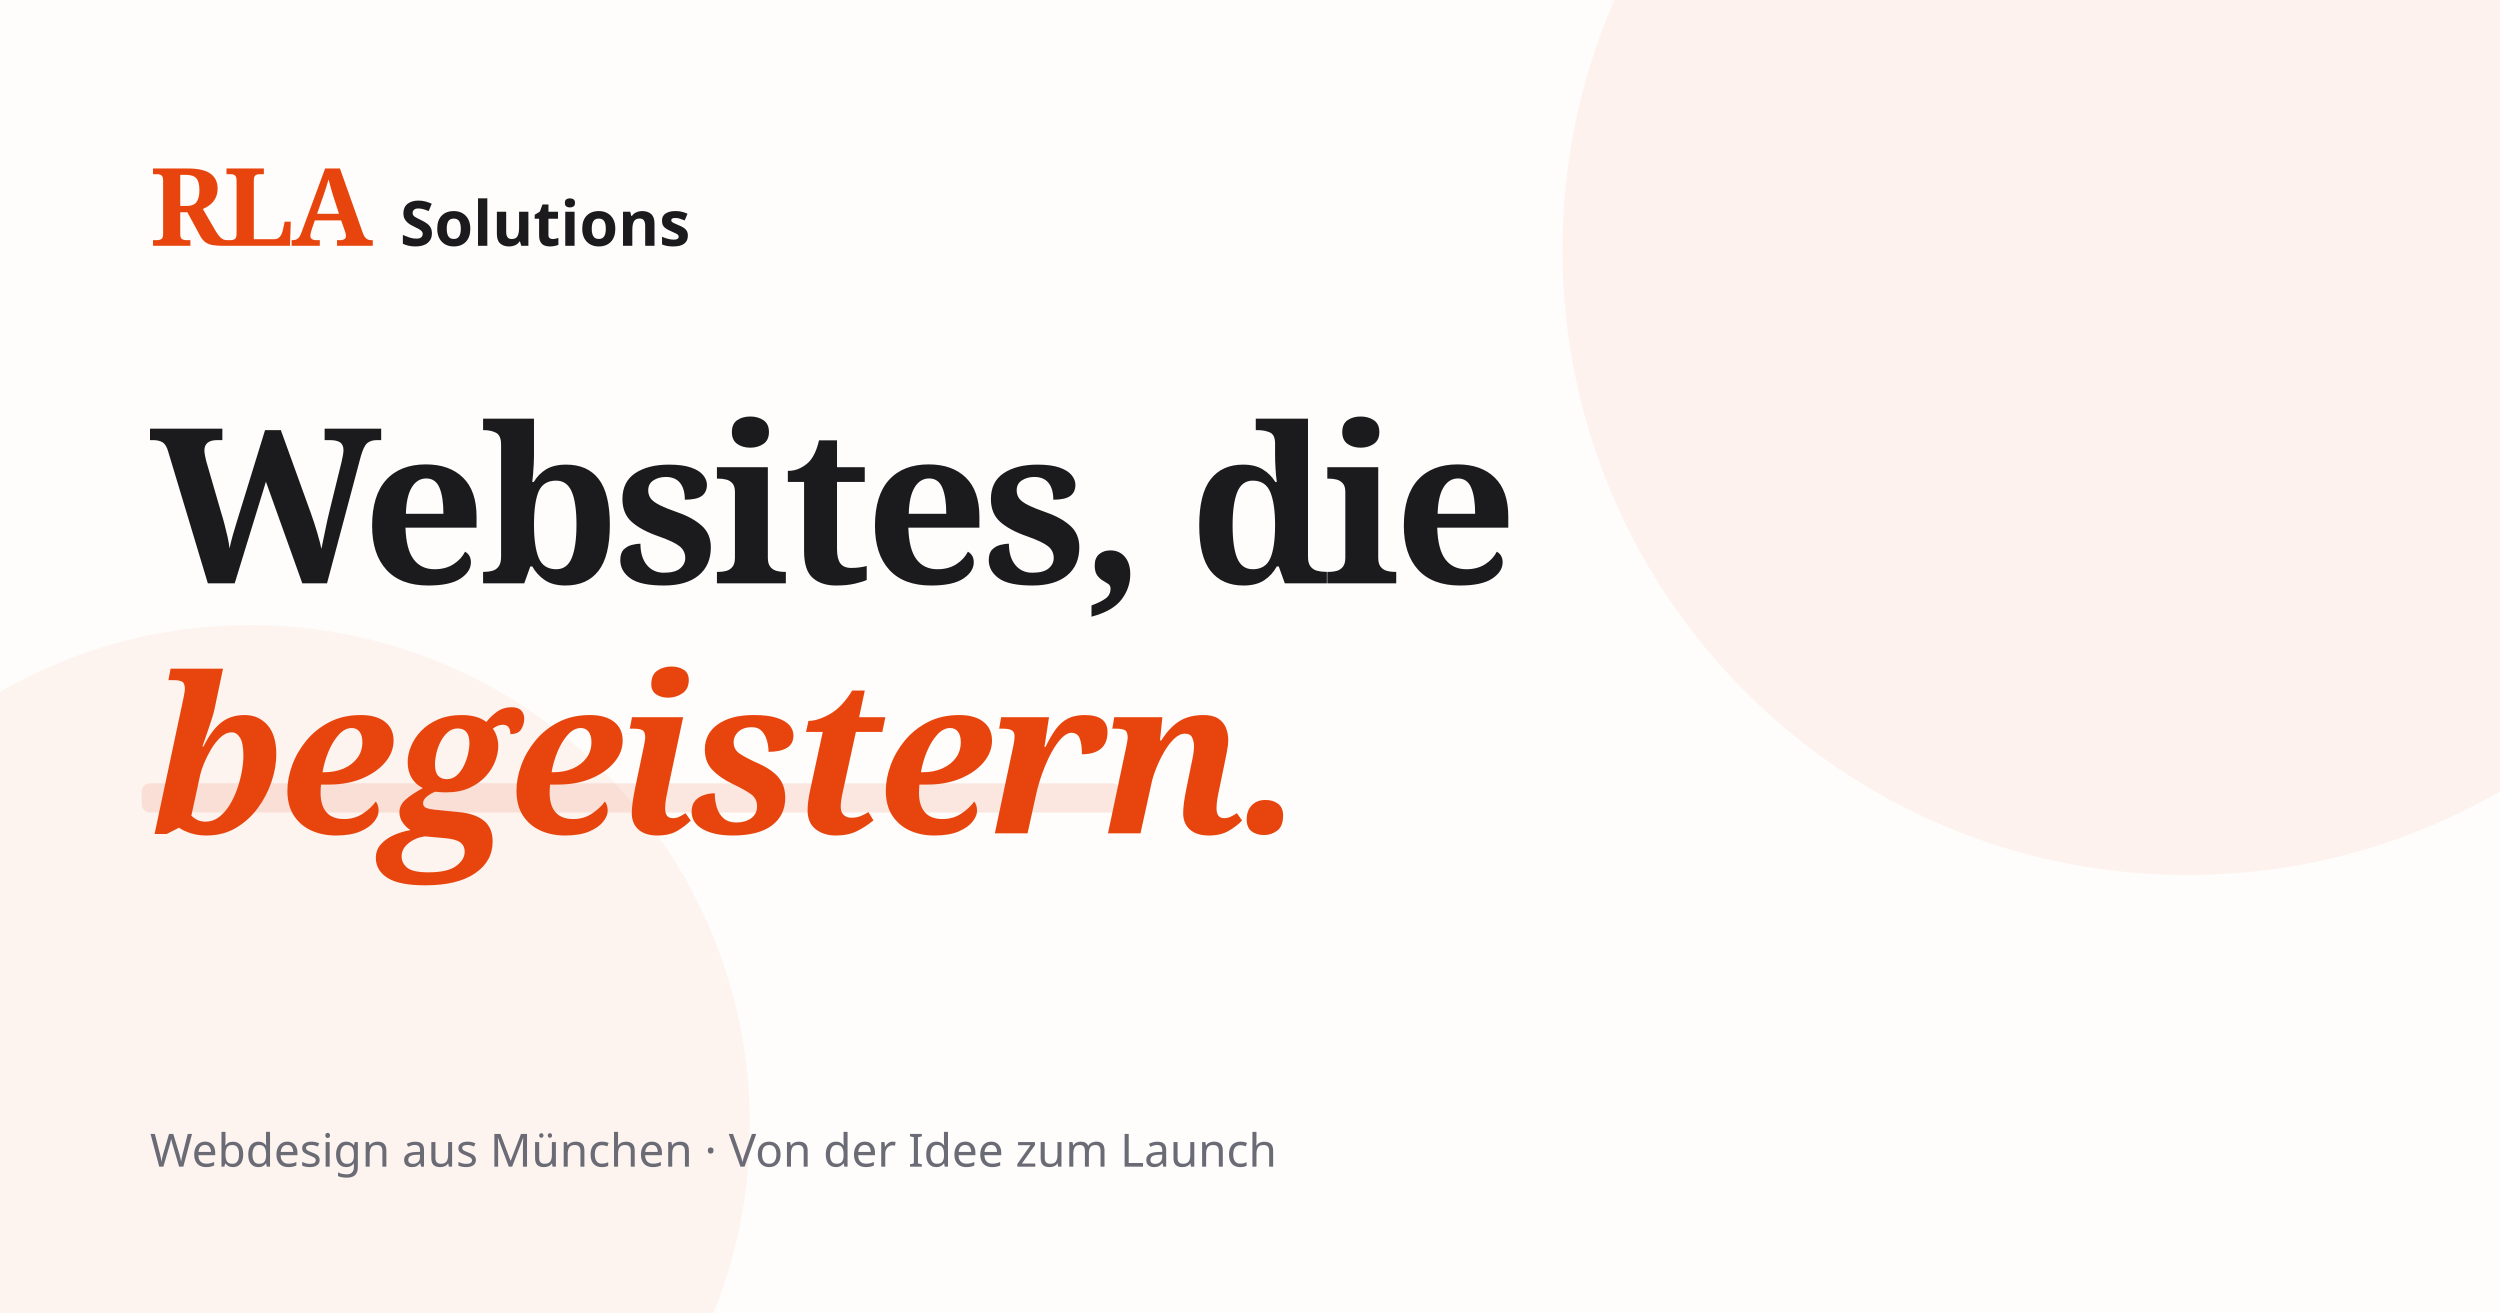
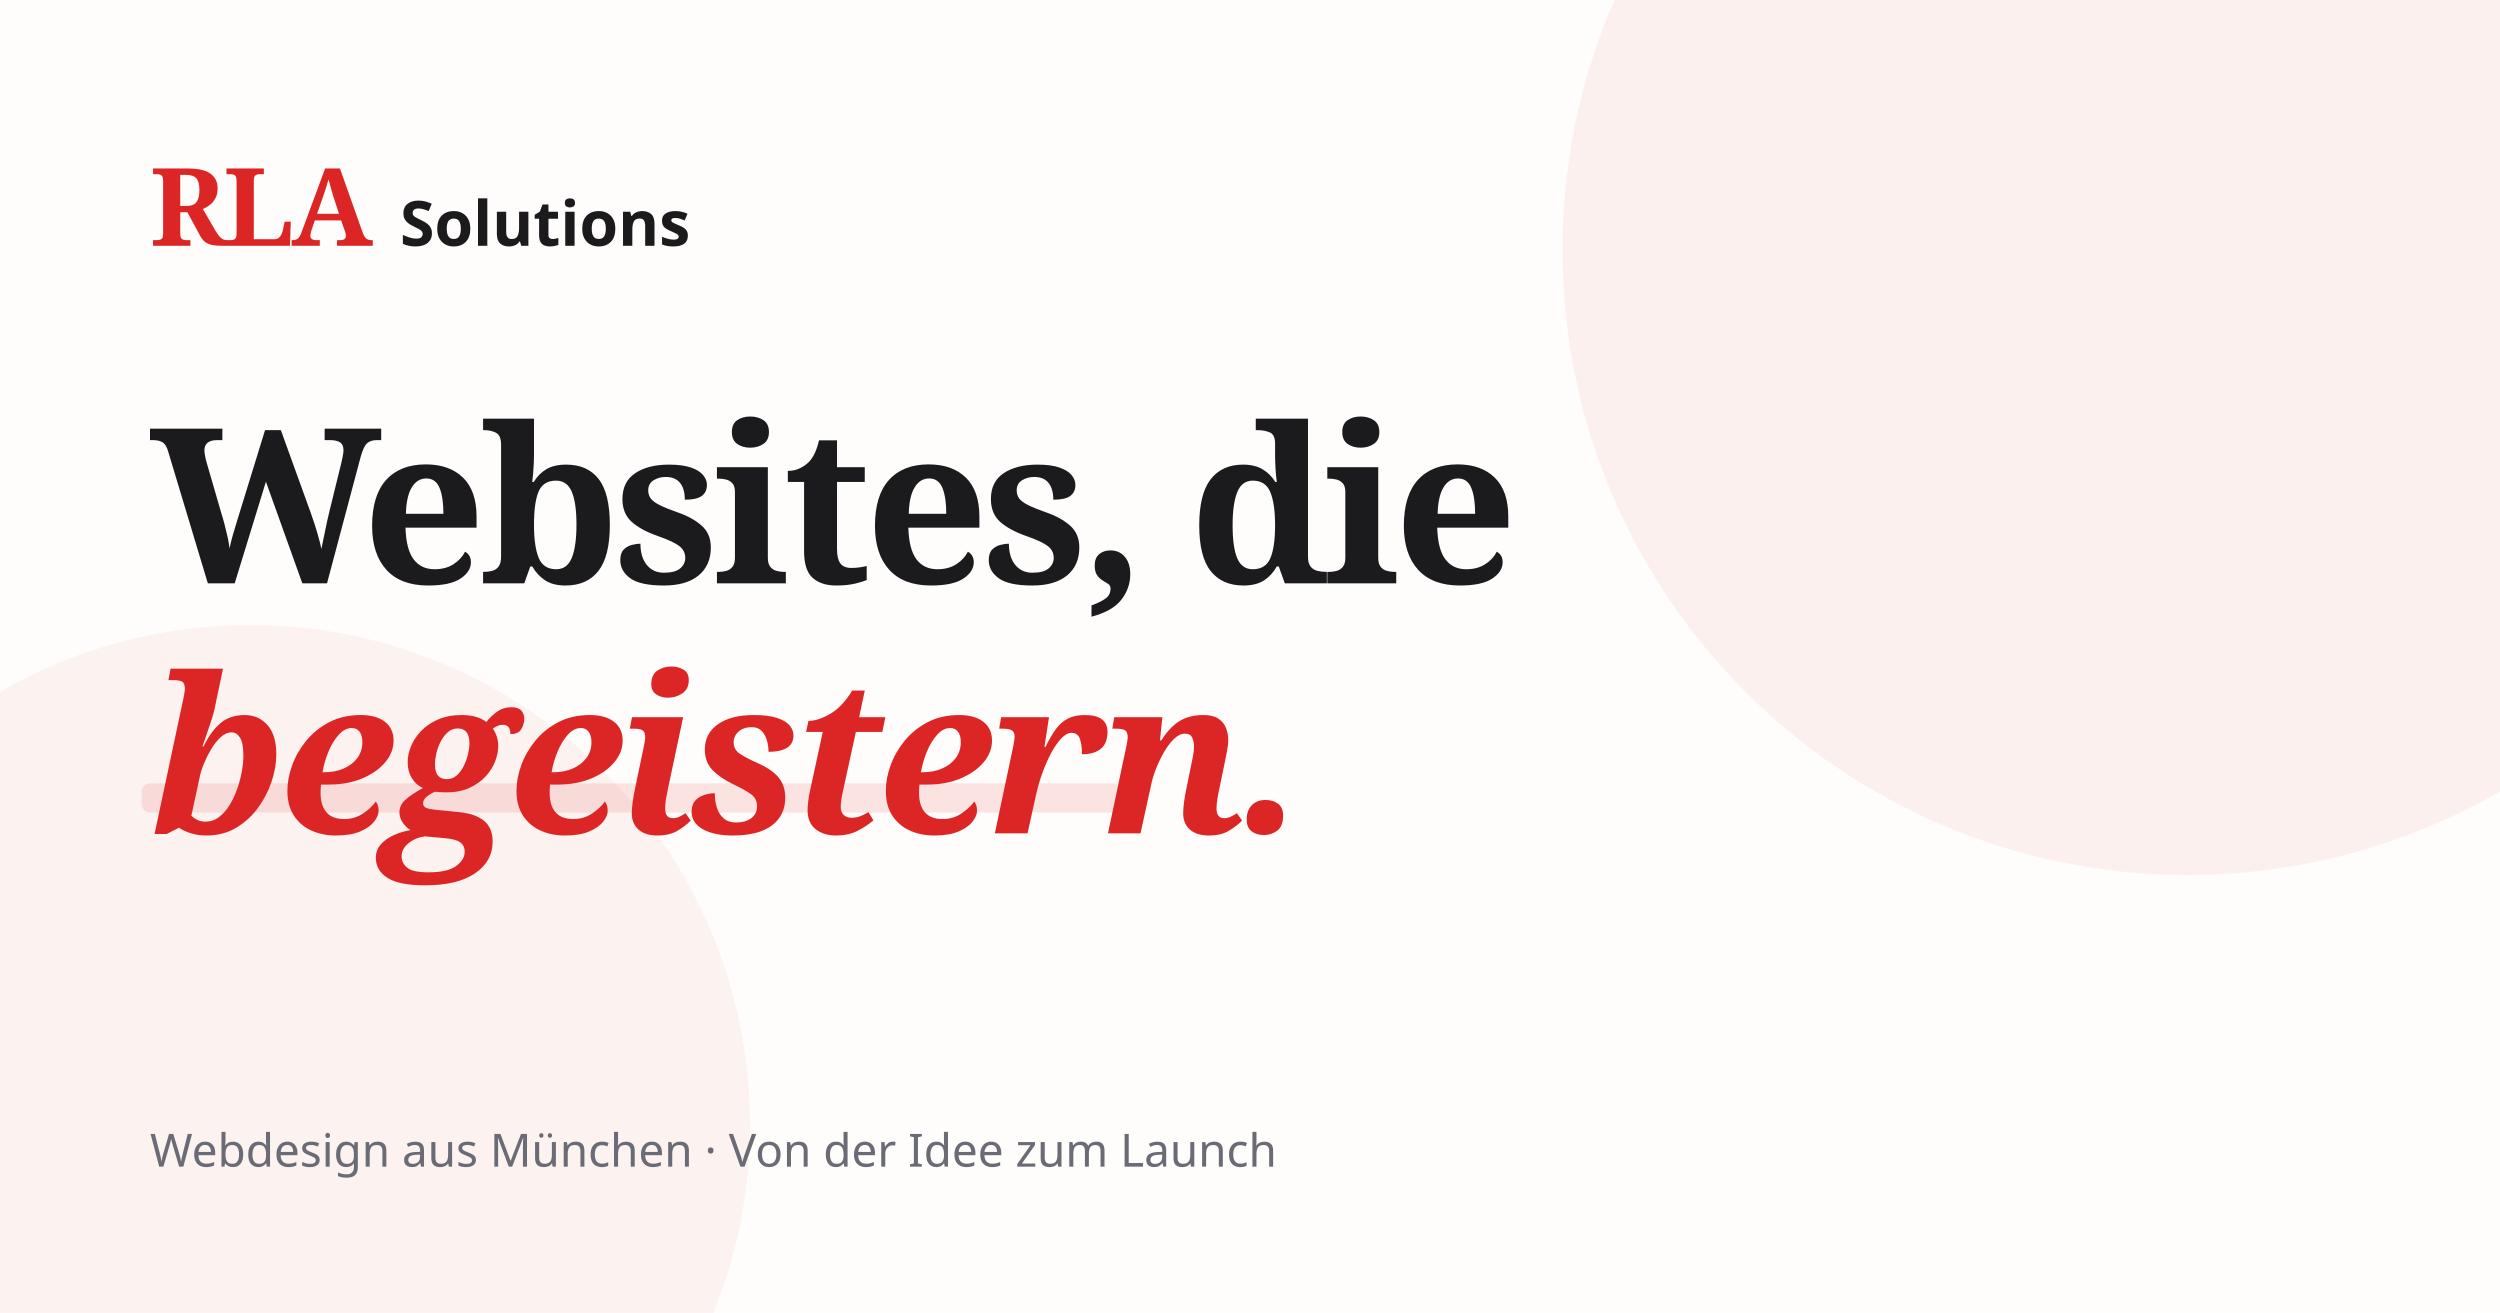
<svg xmlns="http://www.w3.org/2000/svg" viewBox="0 0 1200 630" width="1200" height="630">
  <rect width="1200" height="630" fill="#FEFDFB" />
-   <circle cx="1050" cy="120" r="300" fill="#E8450E" opacity="0.06" />
-   <circle cx="120" cy="540" r="240" fill="#E8450E" opacity="0.05" />
+   <circle cx="1050" cy="120" r="300" fill="#DC2626" opacity="0.06" />
+   <circle cx="120" cy="540" r="240" fill="#DC2626" opacity="0.05" />
  <g transform="translate(72, 72)">
-     <text x="0" y="46" font-family="'Bricolage Grotesque', serif" font-weight="800" font-size="52" fill="#E8450E" letter-spacing="-1.5">RLA</text>
+     <text x="0" y="46" font-family="'Bricolage Grotesque', serif" font-weight="800" font-size="52" fill="#DC2626" letter-spacing="-1.5">RLA</text>
    <text x="120" y="46" font-family="'Plus Jakarta Sans', sans-serif" font-weight="600" font-size="30" fill="#1B1B1E">Solutions</text>
  </g>
  <g transform="translate(72, 280)">
    <text x="0" y="0" font-family="'Bricolage Grotesque', serif" font-weight="800" font-size="104" fill="#1B1B1E" letter-spacing="-3">Websites, die</text>
-     <text x="0" y="120" font-family="'Bricolage Grotesque', serif" font-weight="800" font-style="italic" font-size="104" fill="#E8450E" letter-spacing="-3">begeistern.</text>
-     <rect x="-4" y="96" width="470" height="14" rx="4" fill="#E8450E" opacity="0.12" />
+     <text x="0" y="120" font-family="'Bricolage Grotesque', serif" font-weight="800" font-style="italic" font-size="104" fill="#DC2626" letter-spacing="-3">begeistern.</text>
+     <rect x="-4" y="96" width="470" height="14" rx="4" fill="#DC2626" opacity="0.12" />
  </g>
  <g transform="translate(72, 560)">
    <text x="0" y="0" font-family="'Plus Jakarta Sans', sans-serif" font-weight="500" font-size="22" fill="#6B6B76">Webdesign aus München · Von der Idee zum Launch</text>
  </g>
</svg>
